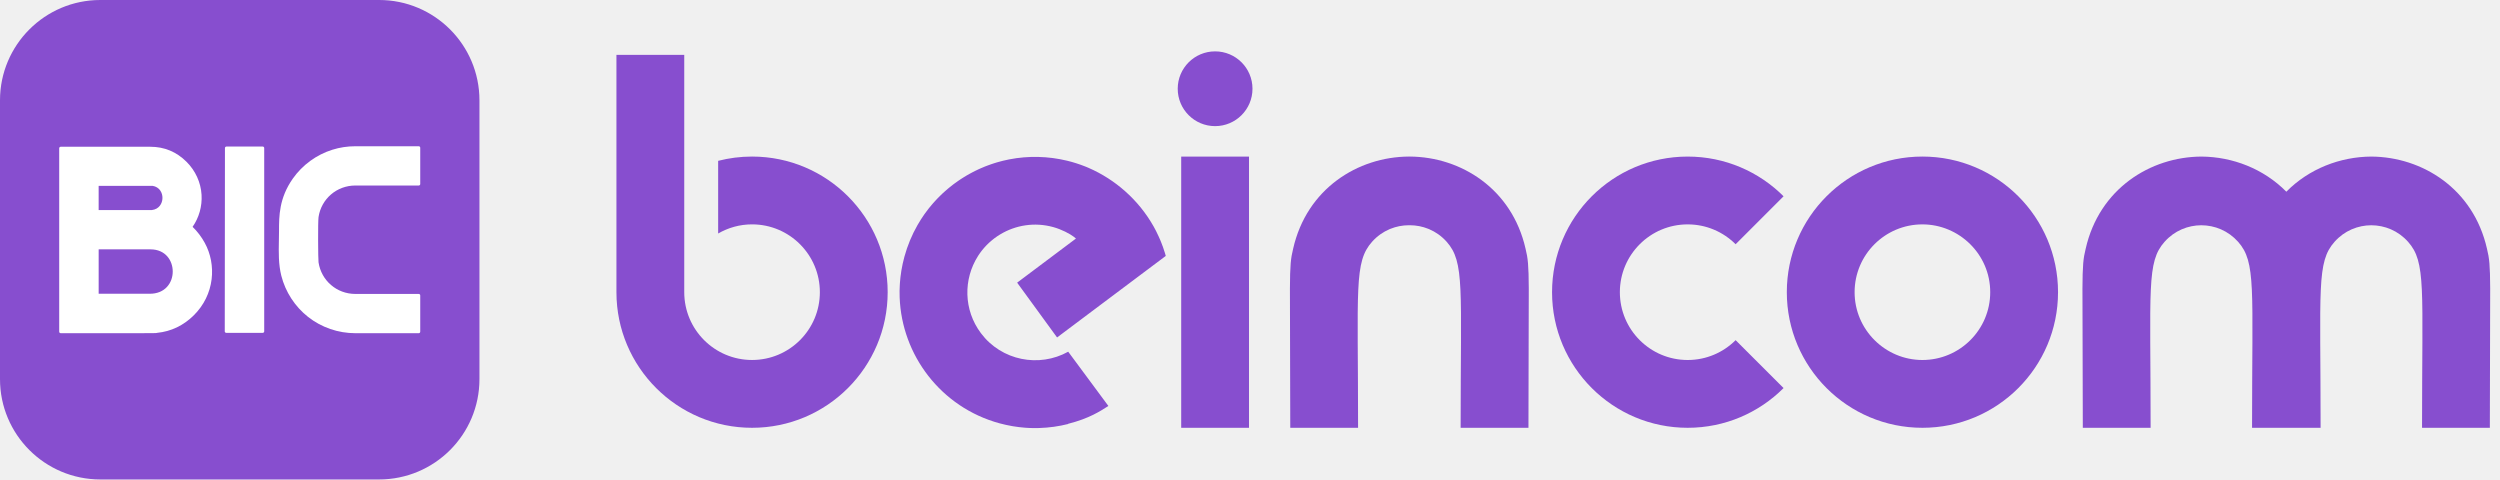
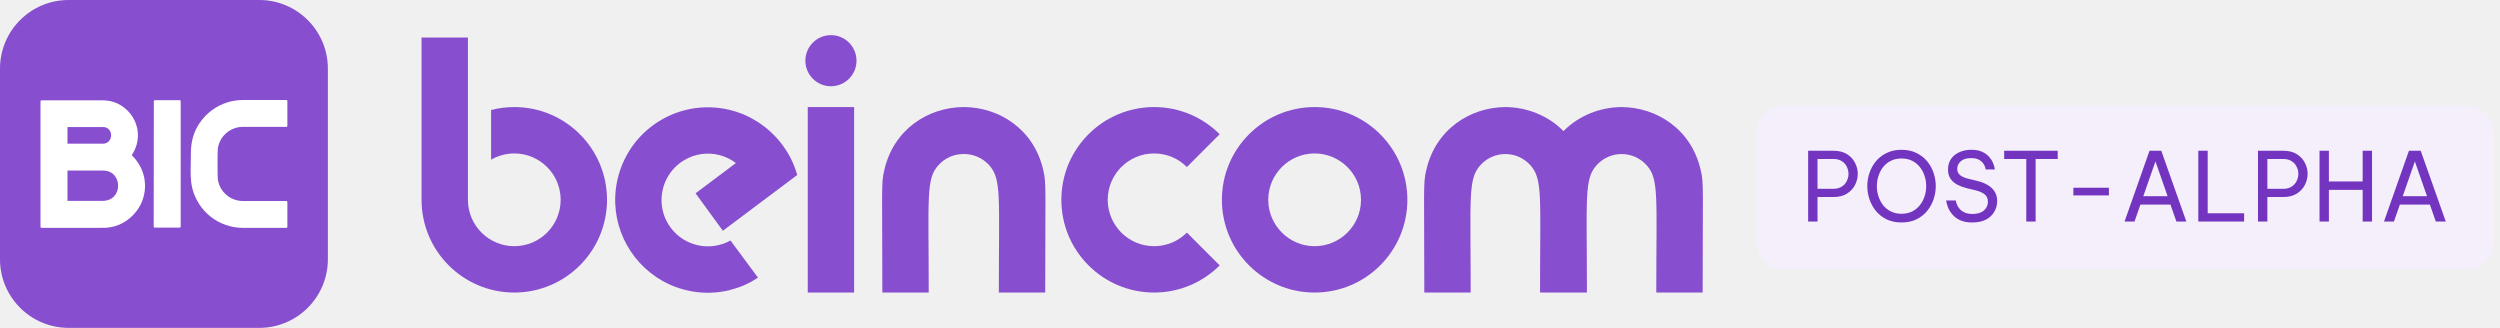
- <svg xmlns="http://www.w3.org/2000/svg" width="146" height="28" viewBox="0 0 146 28" fill="none">
-   <g clip-path="url(#clip0_1596_1510)">
-     <path d="M5.86 0H22.14C25.376 0 28 2.624 28 5.86V22.14C28 25.377 25.376 28 22.14 28H5.86C2.624 28 0 25.377 0 22.14V5.86C0 2.624 2.624 0 5.86 0Z" fill="#874ECF" />
-     <path d="M11.247 13.248C11.625 12.706 11.811 12.045 11.771 11.377C11.728 10.653 11.415 9.967 10.89 9.446C10.306 8.865 9.597 8.571 8.783 8.571H3.545C3.497 8.571 3.458 8.61 3.458 8.658V19.371C3.458 19.419 3.497 19.458 3.545 19.458C5.144 19.458 6.257 19.459 7.036 19.459L8.029 19.459C8.864 19.459 8.885 19.458 8.974 19.454C9.005 19.453 9.046 19.451 9.137 19.448C9.149 19.448 9.162 19.445 9.173 19.439C9.994 19.357 10.718 19.01 11.324 18.408C11.903 17.832 12.261 17.105 12.359 16.307C12.449 15.57 12.306 14.815 11.957 14.181C11.764 13.83 11.526 13.516 11.247 13.248ZM8.909 10.853C9.316 10.919 9.493 11.256 9.488 11.565C9.483 11.881 9.289 12.22 8.868 12.267C8.78 12.267 7.482 12.269 6.228 12.269C6.071 12.269 5.915 12.269 5.761 12.269V10.854H8.9C8.903 10.854 8.906 10.854 8.909 10.853ZM5.762 14.562H8.783C9.679 14.562 10.088 15.232 10.088 15.856C10.088 16.198 9.97 16.515 9.756 16.75C9.515 17.015 9.168 17.155 8.752 17.155H5.762V14.562Z" fill="white" />
-     <path d="M15.343 8.558H13.225C13.177 8.558 13.137 8.597 13.137 8.645L13.126 19.352C13.126 19.375 13.135 19.397 13.152 19.413C13.168 19.43 13.19 19.439 13.213 19.439H15.343C15.391 19.439 15.43 19.4 15.43 19.352V8.645C15.43 8.597 15.391 8.558 15.343 8.558Z" fill="white" />
-     <path d="M20.752 10.834H24.455C24.503 10.834 24.542 10.795 24.542 10.747V8.628C24.542 8.58 24.503 8.541 24.455 8.541H20.752C20.294 8.541 19.843 8.609 19.412 8.744C18.484 9.034 17.665 9.631 17.104 10.426C16.294 11.575 16.295 12.63 16.295 13.478V13.501C16.295 13.684 16.291 13.872 16.287 14.054C16.274 14.732 16.26 15.434 16.428 16.1C16.667 17.045 17.221 17.899 17.987 18.504C18.767 19.12 19.748 19.459 20.752 19.459H24.455C24.503 19.459 24.542 19.42 24.542 19.371V17.253C24.542 17.205 24.503 17.166 24.455 17.166H20.752C19.667 17.166 18.763 16.389 18.602 15.317C18.577 15.165 18.563 12.915 18.603 12.676C18.765 11.609 19.669 10.834 20.752 10.834Z" fill="white" />
+ <svg xmlns="http://www.w3.org/2000/svg" width="366" height="48" viewBox="0 0 366 48" fill="#ff0000">
+   <g clip-path="url(#clip0_4840_9143)">
+     <path d="M10.046 0H37.954C43.502 0 48 4.498 48 10.046V37.955C48 43.503 43.502 48.001 37.954 48.001H10.046C4.498 48 0 43.503 0 37.955V10.046C0 4.498 4.498 0 10.046 0Z" fill="#874ECF" />
+     <path d="M19.281 22.71C19.929 21.782 20.248 20.649 20.179 19.504C20.105 18.262 19.569 17.087 18.67 16.193C17.667 15.198 16.451 14.693 15.056 14.693H6.077C5.995 14.693 5.928 14.76 5.928 14.843V33.208C5.928 33.29 5.994 33.358 6.077 33.358C8.819 33.358 10.726 33.358 12.062 33.358L13.763 33.359C15.195 33.359 15.231 33.358 15.383 33.35C15.438 33.348 15.507 33.344 15.663 33.34C15.685 33.34 15.706 33.334 15.725 33.325C17.134 33.184 18.375 32.589 19.413 31.556C20.406 30.569 21.019 29.324 21.187 27.955C21.341 26.692 21.096 25.397 20.498 24.311C20.168 23.708 19.758 23.171 19.281 22.71ZM15.273 18.606C15.97 18.718 16.274 19.296 16.265 19.827C16.257 20.369 15.925 20.949 15.203 21.029C15.052 21.029 12.826 21.033 10.677 21.033C10.408 21.033 10.14 21.033 9.877 21.033V18.607H15.257C15.262 18.607 15.268 18.607 15.273 18.606ZM9.877 24.964H15.056C16.593 24.964 17.293 26.113 17.293 27.182C17.293 27.768 17.091 28.312 16.725 28.715C16.311 29.169 15.716 29.409 15.003 29.409H9.877V24.964Z" fill="white" />
+     <path d="M26.302 14.67H22.67C22.588 14.67 22.521 14.737 22.521 14.819L22.502 33.174C22.502 33.214 22.517 33.252 22.545 33.28C22.573 33.308 22.611 33.324 22.651 33.324H26.302C26.385 33.324 26.452 33.257 26.452 33.174V14.819C26.451 14.737 26.384 14.67 26.302 14.67Z" fill="white" />
+     <path d="M35.575 18.573H41.923C42.005 18.573 42.072 18.506 42.072 18.423V14.791C42.072 14.709 42.006 14.642 41.923 14.642H35.575C34.791 14.642 34.018 14.759 33.278 14.99C31.688 15.487 30.283 16.511 29.322 17.874C27.934 19.843 27.934 21.652 27.934 23.105V23.145C27.934 23.458 27.928 23.78 27.922 24.092C27.898 25.255 27.874 26.458 28.163 27.6C28.573 29.22 29.522 30.683 30.835 31.721C32.172 32.777 33.855 33.358 35.575 33.358H41.923C42.005 33.358 42.072 33.291 42.072 33.208V29.576C42.072 29.494 42.006 29.427 41.923 29.427H35.575C33.716 29.427 32.166 28.095 31.89 26.258C31.846 25.997 31.823 22.141 31.892 21.73C32.17 19.901 33.719 18.573 35.575 18.573Z" fill="white" />
  </g>
-   <path d="M43.92 24.983C39.546 24.983 36 21.436 36 17.063V3.204H39.96V17.063C39.96 19.25 41.733 21.023 43.92 21.023C46.108 21.023 47.88 19.25 47.88 17.063C47.88 14.876 46.107 13.103 43.92 13.103C43.198 13.103 42.523 13.3 41.94 13.637V9.393C42.573 9.23 43.236 9.143 43.92 9.143C48.294 9.143 51.84 12.689 51.84 17.063C51.84 21.436 48.294 24.983 43.92 24.983Z" fill="#874ECF" />
-   <path d="M68.779 5.183C68.779 3.977 69.757 3 70.962 3C72.168 3 73.145 3.977 73.145 5.183C73.145 6.388 72.167 7.366 70.962 7.366C69.757 7.366 68.779 6.389 68.779 5.183ZM68.982 24.983V9.144H72.942V24.983H68.982Z" fill="#874ECF" />
-   <path d="M104.16 22.663C102.727 24.097 100.747 24.983 98.56 24.983C94.186 24.983 90.64 21.437 90.64 17.064C90.64 12.689 94.186 9.144 98.56 9.144C100.747 9.144 102.727 10.03 104.16 11.463L101.36 14.264C100.643 13.547 99.653 13.104 98.56 13.104C96.373 13.104 94.6 14.877 94.6 17.064C94.6 19.251 96.373 21.024 98.56 21.024C99.653 21.024 100.643 20.581 101.36 19.865L104.16 22.663Z" fill="#874ECF" />
-   <path d="M112.27 24.983C107.896 24.983 104.35 21.437 104.35 17.063C104.35 12.689 107.896 9.143 112.27 9.143C116.644 9.143 120.189 12.69 120.189 17.063C120.189 21.437 116.644 24.983 112.27 24.983ZM116.229 17.064C116.229 14.846 114.412 13.104 112.269 13.104C110.083 13.104 108.309 14.876 108.309 17.064C108.309 19.256 110.1 21.024 112.269 21.024C114.452 21.023 116.229 19.254 116.229 17.064Z" fill="#874ECF" />
-   <path d="M145.407 24.983H141.447C141.447 16.806 141.689 15.307 140.629 14.119C140.053 13.473 139.269 13.157 138.485 13.155C137.7 13.157 136.916 13.472 136.34 14.119C135.282 15.307 135.523 16.807 135.523 24.983H131.52C131.52 16.806 131.761 15.307 130.703 14.119C130.126 13.473 129.342 13.157 128.558 13.155C127.773 13.157 126.989 13.472 126.413 14.119C125.355 15.307 125.596 16.807 125.596 24.983H121.636C121.636 16.142 121.525 15.638 121.803 14.528C122.596 11.021 125.578 9.162 128.558 9.144C130.379 9.154 132.199 9.855 133.522 11.196C134.844 9.855 136.665 9.154 138.485 9.144C141.465 9.162 144.447 11.021 145.24 14.528C145.517 15.638 145.407 16.142 145.407 24.983Z" fill="#874ECF" />
-   <path d="M63.58 9.807C63.54 9.79 63.5 9.772 63.459 9.755C63.426 9.742 63.394 9.729 63.361 9.716C63.027 9.585 62.686 9.475 62.338 9.39C62.332 9.389 62.327 9.387 62.321 9.386C61.218 9.119 60.062 9.089 58.937 9.308C58.92 9.311 58.903 9.315 58.886 9.319C58.783 9.339 58.681 9.362 58.579 9.387C58.538 9.397 58.497 9.408 58.456 9.419C58.378 9.44 58.301 9.46 58.224 9.482C58.164 9.5 58.104 9.52 58.044 9.538C57.986 9.557 57.928 9.575 57.87 9.596C57.798 9.62 57.728 9.647 57.657 9.673C57.611 9.691 57.563 9.708 57.517 9.727C57.442 9.757 57.367 9.789 57.294 9.821C57.25 9.839 57.207 9.858 57.164 9.878C57.092 9.911 57.02 9.946 56.949 9.981C56.904 10.004 56.858 10.026 56.813 10.05C56.748 10.083 56.683 10.119 56.619 10.154C56.566 10.183 56.514 10.213 56.462 10.243C56.406 10.275 56.352 10.309 56.296 10.343C56.236 10.38 56.176 10.419 56.115 10.458C56.07 10.488 56.024 10.518 55.978 10.55C55.911 10.596 55.844 10.644 55.778 10.692C55.739 10.72 55.701 10.748 55.662 10.777C55.593 10.83 55.526 10.883 55.459 10.938C55.423 10.967 55.386 10.997 55.351 11.027C55.288 11.08 55.226 11.134 55.165 11.189C55.127 11.224 55.088 11.257 55.051 11.292C54.997 11.342 54.945 11.394 54.893 11.445C54.85 11.487 54.807 11.529 54.766 11.572C54.722 11.616 54.681 11.661 54.639 11.707C54.591 11.758 54.543 11.81 54.496 11.864C54.464 11.9 54.434 11.937 54.403 11.974C54.348 12.038 54.295 12.102 54.242 12.168C54.221 12.195 54.201 12.223 54.18 12.25C54.121 12.327 54.062 12.404 54.006 12.483C53.993 12.501 53.981 12.519 53.968 12.537C53.906 12.627 53.844 12.717 53.785 12.81C53.779 12.82 53.773 12.83 53.767 12.84C53.703 12.941 53.641 13.043 53.581 13.147C53.579 13.151 53.577 13.155 53.575 13.159C53.253 13.723 52.997 14.337 52.817 14.993C52.782 15.122 52.75 15.25 52.722 15.379C52.72 15.386 52.719 15.393 52.717 15.4C52.691 15.52 52.668 15.639 52.648 15.758C52.645 15.775 52.642 15.792 52.639 15.809C52.621 15.919 52.606 16.028 52.593 16.138C52.59 16.163 52.587 16.187 52.584 16.211C52.573 16.316 52.564 16.419 52.556 16.523C52.554 16.551 52.552 16.578 52.55 16.606C52.543 16.711 52.54 16.815 52.537 16.919C52.537 16.944 52.536 16.968 52.535 16.992C52.534 17.106 52.535 17.219 52.539 17.332C52.54 17.345 52.54 17.357 52.54 17.37C52.663 20.742 54.952 23.786 58.367 24.72C58.615 24.787 58.862 24.842 59.11 24.885C59.128 24.888 59.145 24.891 59.163 24.894C59.387 24.931 59.61 24.958 59.833 24.976C59.875 24.979 59.918 24.982 59.96 24.985C60.023 24.989 60.084 24.992 60.147 24.995C60.194 24.997 60.239 24.997 60.286 24.998C60.391 25 60.496 25.001 60.602 24.998C60.636 24.998 60.67 24.997 60.703 24.996C61.274 24.978 61.836 24.899 62.379 24.762L62.375 24.751C63.599 24.444 64.267 24.007 64.729 23.708L62.383 20.539C60.687 21.485 58.488 21.066 57.283 19.454C56.269 18.099 56.255 16.307 57.111 14.959C57.114 14.954 57.117 14.949 57.12 14.943C57.149 14.899 57.178 14.856 57.208 14.813C57.216 14.802 57.223 14.79 57.231 14.779C57.257 14.743 57.284 14.709 57.31 14.674C57.323 14.656 57.337 14.638 57.35 14.621C57.372 14.593 57.395 14.566 57.418 14.539C57.438 14.515 57.458 14.491 57.478 14.468C57.496 14.447 57.515 14.427 57.534 14.406C57.56 14.377 57.587 14.348 57.614 14.32C57.629 14.305 57.644 14.291 57.659 14.276C57.692 14.243 57.725 14.211 57.759 14.179C57.771 14.168 57.783 14.158 57.795 14.147C57.833 14.113 57.871 14.078 57.911 14.046C57.921 14.037 57.931 14.029 57.942 14.021C57.984 13.987 58.026 13.953 58.069 13.92C58.074 13.917 58.077 13.913 58.081 13.91C58.087 13.906 58.093 13.902 58.099 13.898C58.143 13.866 58.186 13.834 58.231 13.804C58.24 13.798 58.251 13.791 58.26 13.784C58.306 13.754 58.353 13.723 58.401 13.695C58.408 13.69 58.414 13.687 58.421 13.683C59.315 13.147 60.416 12.963 61.499 13.259C62.002 13.396 62.478 13.652 62.722 13.836C62.769 13.871 62.807 13.904 62.836 13.931L59.401 16.507L61.733 19.708C63.28 18.547 63.795 18.161 64.356 17.74C64.998 17.258 65.702 16.73 68.08 14.947C68.07 14.91 68.061 14.873 68.05 14.836C68.043 14.815 68.037 14.793 68.031 14.772C67.997 14.662 67.962 14.553 67.923 14.444C67.921 14.438 67.919 14.432 67.917 14.426C67.881 14.325 67.842 14.225 67.802 14.124C67.785 14.082 67.768 14.041 67.751 14.001C67.723 13.938 67.696 13.875 67.667 13.812C67.629 13.729 67.59 13.647 67.55 13.566C67.53 13.525 67.509 13.483 67.488 13.442C67.454 13.376 67.418 13.31 67.382 13.245C67.374 13.232 67.366 13.218 67.359 13.204C66.486 11.664 65.127 10.48 63.58 9.807Z" fill="#874ECF" />
-   <path d="M89.093 14.527C88.299 11.021 85.318 9.162 82.338 9.143C82.327 9.143 82.317 9.144 82.306 9.144C82.295 9.144 82.285 9.143 82.274 9.143C79.294 9.162 76.313 11.021 75.519 14.527C75.242 15.638 75.352 16.142 75.352 24.983H79.312C79.312 16.807 79.07 15.307 80.13 14.118C80.423 13.789 80.771 13.546 81.145 13.386C81.161 13.379 81.177 13.372 81.194 13.366C81.539 13.225 81.907 13.155 82.275 13.154C82.286 13.154 82.296 13.154 82.307 13.154C82.318 13.154 82.328 13.154 82.339 13.154C82.707 13.155 83.074 13.225 83.42 13.366C83.436 13.372 83.452 13.379 83.468 13.386C83.843 13.546 84.19 13.789 84.484 14.118C85.543 15.307 85.301 16.806 85.301 24.983H89.262C89.26 16.142 89.371 15.638 89.093 14.527Z" fill="#874ECF" />
+   <path d="M75.292 42.828C67.793 42.828 61.714 36.748 61.714 29.25V5.492H68.503V29.252C68.503 33 71.542 36.04 75.292 36.04C79.041 36.04 82.08 33 82.08 29.252C82.08 25.502 79.04 22.463 75.292 22.463C74.054 22.463 72.896 22.8 71.898 23.378V16.102C72.983 15.823 74.119 15.674 75.292 15.674C82.79 15.674 88.868 21.753 88.868 29.252C88.868 36.748 82.789 42.828 75.292 42.828Z" fill="#874ECF" />
+   <path d="M117.907 8.885C117.907 6.819 119.582 5.143 121.649 5.143C123.716 5.143 125.391 6.819 125.391 8.885C125.391 10.951 123.715 12.628 121.649 12.628C119.582 12.628 117.907 10.952 117.907 8.885ZM118.255 42.828V15.675H125.044V42.828H118.255Z" fill="#874ECF" />
+   <path d="M178.561 38.851C176.103 41.309 172.709 42.828 168.961 42.828C161.462 42.828 155.383 36.749 155.383 29.252C155.383 21.753 161.462 15.674 168.961 15.674C172.709 15.674 176.104 17.194 178.561 19.651L173.76 24.452C172.531 23.224 170.834 22.464 168.96 22.464C165.211 22.464 162.171 25.504 162.171 29.253C162.171 33.002 165.211 36.041 168.96 36.041C170.834 36.041 172.531 35.282 173.76 34.053L178.561 38.851Z" fill="#874ECF" />
+   <path d="M192.463 42.829C184.964 42.829 178.886 36.75 178.886 29.251C178.886 21.753 184.964 15.674 192.463 15.674C199.961 15.674 206.039 21.754 206.039 29.251C206.039 36.749 199.961 42.829 192.463 42.829ZM199.251 29.252C199.251 25.451 196.136 22.464 192.462 22.464C188.714 22.464 185.673 25.503 185.673 29.252C185.673 33.011 188.743 36.041 192.462 36.041C196.204 36.04 199.251 33.006 199.251 29.252Z" fill="#874ECF" />
+   <path d="M249.269 42.828H242.481C242.481 28.811 242.895 26.241 241.079 24.204C240.091 23.096 238.746 22.555 237.402 22.551C236.057 22.555 234.713 23.095 233.726 24.204C231.911 26.241 232.325 28.812 232.325 42.828H225.462C225.462 28.811 225.876 26.241 224.061 24.204C223.074 23.096 221.73 22.555 220.385 22.551C219.04 22.555 217.696 23.095 216.708 24.204C214.894 26.241 215.308 28.812 215.308 42.828H208.519C208.519 27.672 208.329 26.808 208.805 24.904C210.165 18.894 215.277 15.705 220.385 15.674C223.506 15.693 226.626 16.893 228.894 19.193C231.162 16.893 234.282 15.693 237.402 15.674C242.512 15.705 247.623 18.894 248.982 24.904C249.457 26.808 249.268 27.671 249.269 42.828Z" fill="#874ECF" />
+   <path d="M108.995 16.813C108.926 16.783 108.857 16.752 108.787 16.723C108.731 16.7 108.675 16.678 108.619 16.656C108.047 16.431 107.461 16.243 106.866 16.097C106.855 16.095 106.846 16.092 106.836 16.09C104.946 15.633 102.964 15.581 101.035 15.956C101.006 15.962 100.977 15.968 100.948 15.975C100.772 16.01 100.596 16.049 100.422 16.091C100.351 16.109 100.28 16.128 100.21 16.147C100.077 16.182 99.945 16.217 99.813 16.255C99.71 16.285 99.607 16.319 99.504 16.351C99.404 16.383 99.305 16.414 99.206 16.449C99.083 16.492 98.962 16.537 98.842 16.582C98.761 16.612 98.68 16.642 98.6 16.674C98.472 16.726 98.344 16.781 98.218 16.835C98.144 16.867 98.07 16.899 97.996 16.933C97.872 16.99 97.749 17.05 97.628 17.11C97.549 17.149 97.471 17.187 97.393 17.228C97.282 17.285 97.171 17.346 97.061 17.407C96.971 17.457 96.882 17.507 96.793 17.559C96.697 17.615 96.603 17.672 96.508 17.73C96.405 17.794 96.301 17.86 96.198 17.927C96.12 17.979 96.041 18.032 95.963 18.085C95.847 18.165 95.733 18.246 95.619 18.329C95.553 18.377 95.487 18.426 95.421 18.476C95.302 18.565 95.188 18.657 95.073 18.75C95.011 18.801 94.948 18.851 94.887 18.903C94.779 18.994 94.674 19.088 94.569 19.181C94.503 19.24 94.437 19.298 94.373 19.358C94.281 19.444 94.192 19.532 94.102 19.62C94.028 19.692 93.955 19.764 93.884 19.837C93.81 19.913 93.74 19.991 93.667 20.068C93.585 20.157 93.502 20.246 93.422 20.337C93.367 20.399 93.315 20.463 93.262 20.527C93.169 20.637 93.077 20.746 92.987 20.859C92.95 20.905 92.916 20.953 92.88 21C92.779 21.131 92.677 21.263 92.581 21.4C92.56 21.431 92.539 21.462 92.517 21.492C92.41 21.646 92.305 21.8 92.204 21.959C92.192 21.977 92.182 21.994 92.172 22.012C92.062 22.184 91.956 22.36 91.854 22.538C91.85 22.544 91.847 22.552 91.842 22.558C91.291 23.526 90.852 24.578 90.544 25.702C90.484 25.923 90.429 26.142 90.381 26.363C90.378 26.376 90.376 26.388 90.373 26.401C90.328 26.605 90.289 26.809 90.254 27.014C90.249 27.043 90.243 27.073 90.239 27.101C90.208 27.289 90.183 27.477 90.16 27.665C90.155 27.707 90.15 27.749 90.144 27.791C90.125 27.969 90.109 28.147 90.096 28.326C90.093 28.373 90.089 28.419 90.086 28.467C90.074 28.647 90.068 28.826 90.064 29.005C90.063 29.046 90.062 29.087 90.061 29.129C90.059 29.324 90.061 29.518 90.067 29.712C90.068 29.733 90.068 29.755 90.068 29.777C90.28 35.557 94.203 40.776 100.059 42.377C100.483 42.492 100.907 42.586 101.332 42.659C101.362 42.665 101.392 42.67 101.422 42.675C101.806 42.739 102.189 42.785 102.571 42.815C102.643 42.822 102.716 42.827 102.789 42.831C102.896 42.838 103.002 42.844 103.11 42.848C103.189 42.851 103.268 42.852 103.347 42.853C103.528 42.858 103.708 42.859 103.889 42.855C103.947 42.853 104.006 42.852 104.063 42.85C105.041 42.819 106.004 42.683 106.936 42.449L106.929 42.43C109.027 41.904 110.172 41.154 110.965 40.642L106.943 35.209C104.035 36.832 100.266 36.112 98.2 33.35C96.461 31.027 96.437 27.955 97.904 25.644C97.909 25.636 97.915 25.626 97.921 25.617C97.969 25.542 98.02 25.467 98.072 25.393C98.085 25.375 98.097 25.355 98.111 25.335C98.154 25.274 98.201 25.215 98.246 25.155C98.269 25.125 98.291 25.094 98.315 25.064C98.352 25.016 98.391 24.97 98.431 24.924C98.465 24.882 98.499 24.842 98.534 24.802C98.565 24.767 98.598 24.732 98.63 24.696C98.675 24.647 98.721 24.597 98.767 24.549C98.792 24.523 98.819 24.498 98.845 24.472C98.9 24.417 98.957 24.361 99.015 24.307C99.036 24.289 99.056 24.27 99.077 24.252C99.142 24.193 99.208 24.134 99.276 24.078C99.294 24.064 99.311 24.049 99.329 24.036C99.401 23.977 99.473 23.919 99.548 23.862C99.555 23.857 99.561 23.851 99.568 23.846C99.579 23.839 99.589 23.831 99.599 23.824C99.674 23.77 99.748 23.716 99.824 23.664C99.841 23.653 99.858 23.642 99.875 23.63C99.954 23.578 100.035 23.526 100.116 23.476C100.128 23.469 100.139 23.463 100.15 23.456C101.682 22.538 103.57 22.221 105.428 22.729C106.29 22.964 107.106 23.404 107.524 23.719C107.604 23.779 107.67 23.834 107.718 23.882L101.83 28.298L105.827 33.785C108.48 31.795 109.363 31.133 110.325 30.41C111.426 29.585 112.631 28.681 116.709 25.623C116.691 25.56 116.676 25.496 116.657 25.433C116.646 25.396 116.635 25.36 116.624 25.323C116.566 25.135 116.506 24.947 116.44 24.76C116.437 24.75 116.433 24.741 116.43 24.73C116.368 24.557 116.301 24.385 116.232 24.212C116.203 24.141 116.174 24.071 116.144 24.002C116.098 23.893 116.05 23.785 116 23.677C115.935 23.535 115.869 23.395 115.8 23.256C115.765 23.185 115.73 23.114 115.694 23.044C115.635 22.93 115.574 22.818 115.512 22.706C115.499 22.683 115.485 22.659 115.472 22.635C113.975 19.995 111.647 17.966 108.995 16.813Z" fill="#874ECF" />
+   <path d="M152.731 24.904C151.371 18.893 146.259 15.706 141.151 15.674C141.132 15.674 141.115 15.675 141.096 15.675C141.078 15.675 141.06 15.674 141.042 15.674C135.933 15.706 130.822 18.893 129.462 24.904C128.986 26.808 129.175 27.672 129.175 42.828H135.964C135.964 28.812 135.549 26.241 137.365 24.203C137.869 23.638 138.464 23.221 139.106 22.948C139.133 22.935 139.161 22.923 139.189 22.913C139.781 22.671 140.412 22.552 141.043 22.549C141.061 22.549 141.079 22.55 141.097 22.55C141.116 22.55 141.134 22.549 141.152 22.549C141.783 22.552 142.412 22.671 143.006 22.913C143.034 22.923 143.061 22.935 143.088 22.948C143.73 23.221 144.326 23.638 144.83 24.203C146.645 26.241 146.23 28.811 146.23 42.828H153.02C153.018 27.672 153.207 26.808 152.731 24.904Z" fill="#874ECF" />
+   <rect x="257.143" y="15.429" width="108" height="24" rx="4" fill="#F4EFFB" />
+   <path d="M264.712 32.429V22.069H268.408C269.202 22.069 269.86 22.232 270.382 22.559C270.914 22.885 271.311 23.31 271.572 23.833C271.843 24.346 271.978 24.883 271.978 25.443C271.978 26.012 271.843 26.558 271.572 27.081C271.311 27.594 270.914 28.019 270.382 28.355C269.86 28.681 269.202 28.845 268.408 28.845H266.084V32.429H264.712ZM268.408 23.273H266.084V27.641H268.408C268.903 27.641 269.314 27.533 269.64 27.319C269.967 27.104 270.21 26.833 270.368 26.507C270.536 26.171 270.62 25.821 270.62 25.457C270.62 25.093 270.536 24.743 270.368 24.407C270.21 24.071 269.967 23.8 269.64 23.595C269.314 23.38 268.903 23.273 268.408 23.273ZM278.384 32.569C277.563 32.569 276.839 32.419 276.214 32.121C275.589 31.813 275.066 31.407 274.646 30.903C274.226 30.389 273.909 29.815 273.694 29.181C273.479 28.546 273.372 27.897 273.372 27.235C273.372 26.572 273.479 25.928 273.694 25.303C273.909 24.668 274.226 24.099 274.646 23.595C275.066 23.091 275.589 22.689 276.214 22.391C276.839 22.083 277.563 21.929 278.384 21.929C279.205 21.929 279.929 22.083 280.554 22.391C281.179 22.689 281.702 23.091 282.122 23.595C282.542 24.099 282.859 24.668 283.074 25.303C283.289 25.928 283.396 26.572 283.396 27.235C283.396 27.897 283.289 28.546 283.074 29.181C282.859 29.815 282.542 30.389 282.122 30.903C281.702 31.407 281.179 31.813 280.554 32.121C279.929 32.419 279.205 32.569 278.384 32.569ZM278.384 31.295C278.972 31.295 279.49 31.183 279.938 30.959C280.386 30.735 280.759 30.431 281.058 30.049C281.366 29.666 281.599 29.232 281.758 28.747C281.917 28.261 281.996 27.757 281.996 27.235C281.996 26.721 281.917 26.227 281.758 25.751C281.599 25.265 281.366 24.831 281.058 24.449C280.759 24.066 280.386 23.763 279.938 23.539C279.49 23.315 278.972 23.203 278.384 23.203C277.796 23.203 277.278 23.315 276.83 23.539C276.382 23.763 276.004 24.066 275.696 24.449C275.397 24.831 275.169 25.265 275.01 25.751C274.851 26.227 274.772 26.721 274.772 27.235C274.772 27.757 274.851 28.261 275.01 28.747C275.169 29.232 275.397 29.666 275.696 30.049C276.004 30.431 276.382 30.735 276.83 30.959C277.278 31.183 277.796 31.295 278.384 31.295ZM288.76 32.569C288.163 32.569 287.65 32.494 287.22 32.345C286.8 32.186 286.45 31.985 286.17 31.743C285.89 31.491 285.666 31.229 285.498 30.959C285.33 30.688 285.204 30.431 285.12 30.189C285.036 29.937 284.98 29.736 284.952 29.587C284.934 29.428 284.924 29.349 284.924 29.349H286.324C286.324 29.349 286.338 29.414 286.366 29.545C286.394 29.675 286.45 29.839 286.534 30.035C286.628 30.231 286.763 30.431 286.94 30.637C287.118 30.833 287.356 30.996 287.654 31.127C287.953 31.257 288.331 31.323 288.788 31.323C289.479 31.323 290.025 31.159 290.426 30.833C290.828 30.497 291.028 30.063 291.028 29.531C291.028 29.073 290.874 28.719 290.566 28.467C290.268 28.215 289.838 28.019 289.278 27.879L287.906 27.543C287.421 27.421 286.968 27.253 286.548 27.039C286.138 26.815 285.806 26.525 285.554 26.171C285.312 25.807 285.19 25.354 285.19 24.813C285.19 24.206 285.34 23.688 285.638 23.259C285.937 22.829 286.343 22.503 286.856 22.279C287.37 22.045 287.953 21.929 288.606 21.929C289.241 21.929 289.768 22.027 290.188 22.223C290.608 22.419 290.944 22.661 291.196 22.951C291.448 23.231 291.635 23.515 291.756 23.805C291.878 24.085 291.957 24.323 291.994 24.519C292.032 24.715 292.05 24.813 292.05 24.813H290.706C290.706 24.813 290.688 24.729 290.65 24.561C290.613 24.393 290.524 24.201 290.384 23.987C290.244 23.763 290.03 23.567 289.74 23.399C289.451 23.231 289.059 23.147 288.564 23.147C287.892 23.147 287.384 23.305 287.038 23.623C286.702 23.94 286.534 24.304 286.534 24.715C286.534 25.088 286.67 25.391 286.94 25.625C287.211 25.849 287.584 26.021 288.06 26.143L289.544 26.507C290.076 26.637 290.557 26.829 290.986 27.081C291.416 27.323 291.756 27.641 292.008 28.033C292.26 28.415 292.386 28.887 292.386 29.447C292.386 30.007 292.246 30.525 291.966 31.001C291.696 31.477 291.29 31.859 290.748 32.149C290.216 32.429 289.554 32.569 288.76 32.569ZM296.646 32.429V23.273H293.412V22.069H301.252V23.273H298.018V32.429H296.646ZM303.539 28.607V27.487H308.747V28.607H303.539ZM311.035 32.429L314.689 22.069H316.411L320.079 32.429H318.623L317.755 29.951H313.359L312.491 32.429H311.035ZM313.779 28.719H317.335L315.557 23.637L313.779 28.719ZM321.833 32.429V22.069H323.205V31.225H328.539V32.429H321.833ZM330.57 32.429V22.069H334.266C335.059 22.069 335.717 22.232 336.24 22.559C336.772 22.885 337.168 23.31 337.43 23.833C337.7 24.346 337.836 24.883 337.836 25.443C337.836 26.012 337.7 26.558 337.43 27.081C337.168 27.594 336.772 28.019 336.24 28.355C335.717 28.681 335.059 28.845 334.266 28.845H331.942V32.429H330.57ZM334.266 23.273H331.942V27.641H334.266C334.76 27.641 335.171 27.533 335.498 27.319C335.824 27.104 336.067 26.833 336.226 26.507C336.394 26.171 336.478 25.821 336.478 25.457C336.478 25.093 336.394 24.743 336.226 24.407C336.067 24.071 335.824 23.8 335.498 23.595C335.171 23.38 334.76 23.273 334.266 23.273ZM339.579 32.429V22.069H340.951V26.563H345.893V22.069H347.265V32.429H345.893V27.795H340.951V32.429H339.579ZM349.015 32.429L352.669 22.069H354.391L358.059 32.429H356.603L355.735 29.951H351.339L350.471 32.429H349.015ZM351.759 28.719H355.315L353.537 23.637L351.759 28.719Z" fill="#7335C0" />
  <defs>
-     <clipPath id="clip0_1596_1510">
-       <rect width="28" height="28" fill="white" />
+     <clipPath id="clip0_4840_9143">
+       <rect width="48" height="48" fill="white" />
    </clipPath>
  </defs>
</svg>
